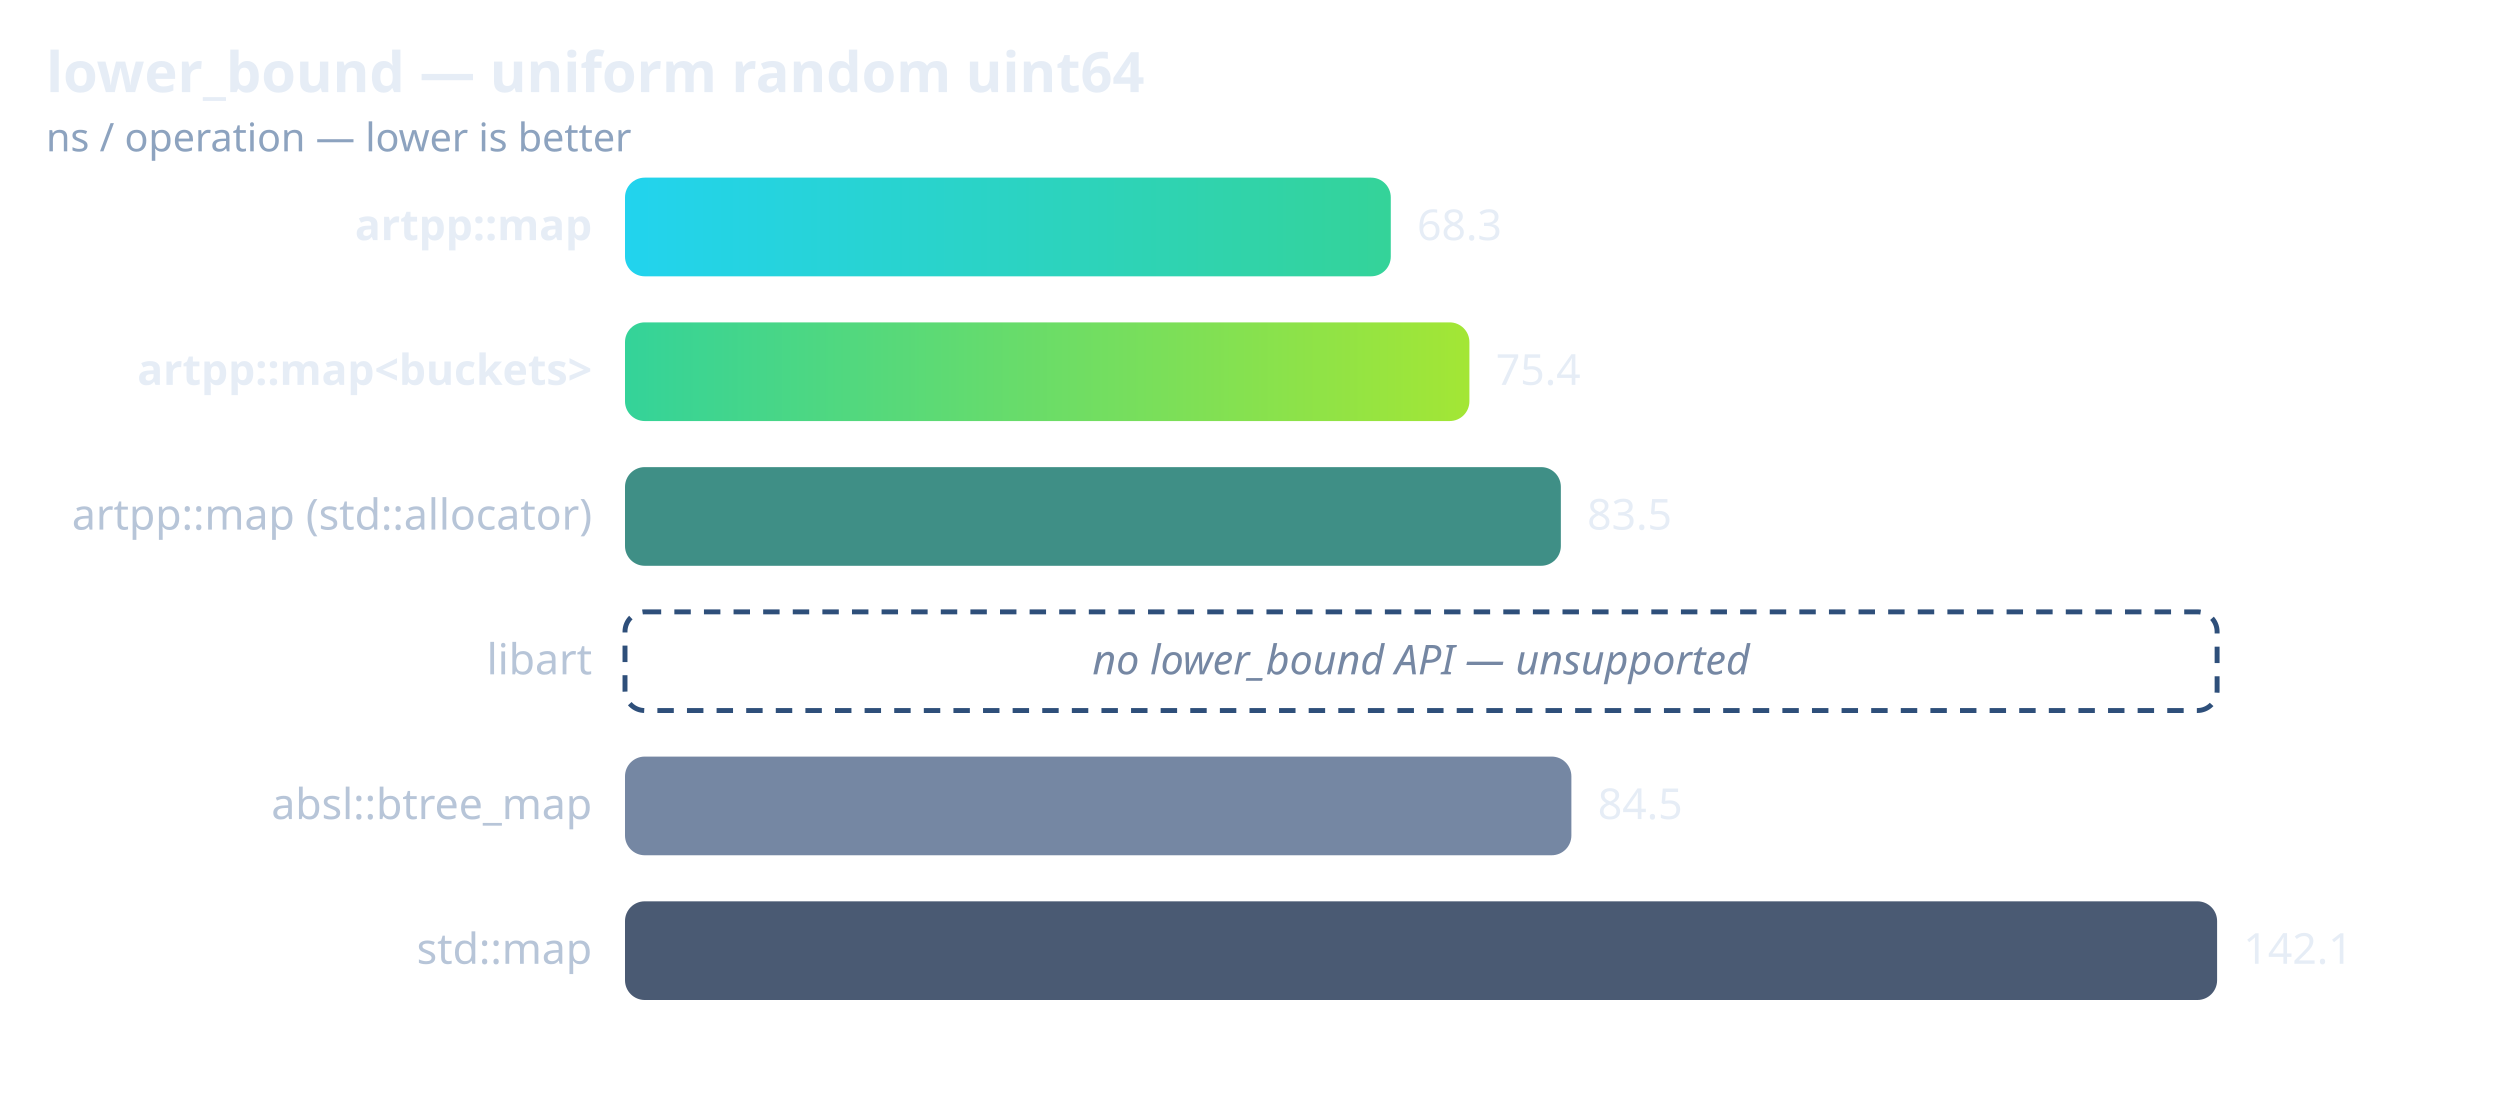
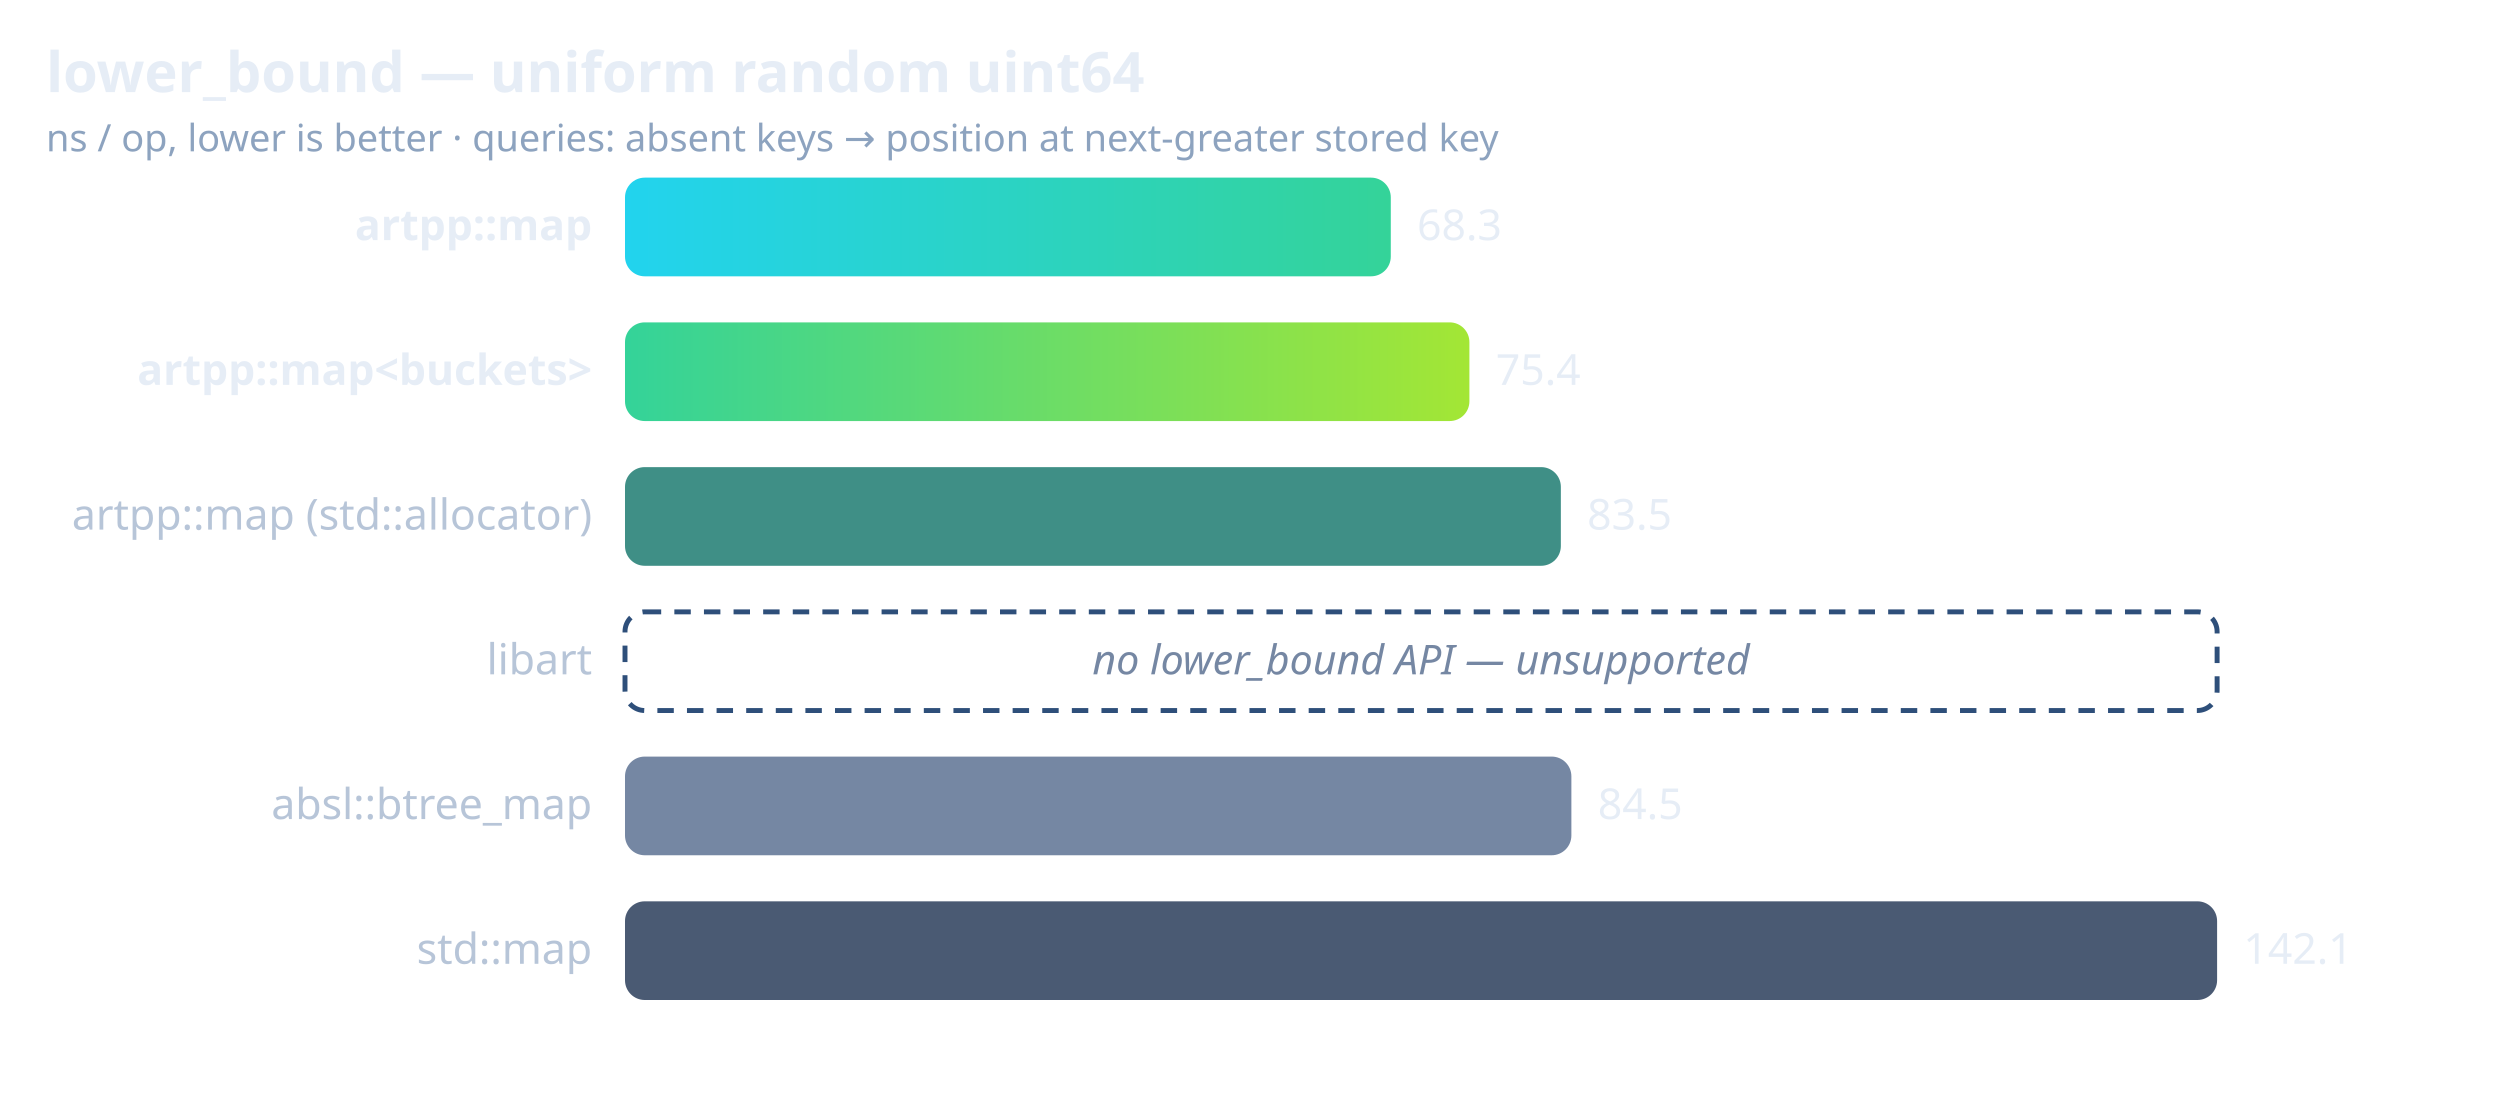
<svg xmlns="http://www.w3.org/2000/svg" viewBox="0 0 760 334" font-family="ui-sans-serif, system-ui, sans-serif" role="img" aria-label="lower_bound — uniform random uint64">
  <defs>
    <linearGradient id="hot" x1="0" y1="0" x2="1" y2="0">
      <stop offset="0" stop-color="#22d3ee" />
      <stop offset="1" stop-color="#34d399" />
    </linearGradient>
    <linearGradient id="hot2" x1="0" y1="0" x2="1" y2="0">
      <stop offset="0" stop-color="#34d399" />
      <stop offset="1" stop-color="#a3e635" />
    </linearGradient>
  </defs>
  <text x="14" y="28" font-size="17" font-weight="600" fill="#e6edf6">lower_bound — uniform random uint64</text>
-   <text x="14" y="46" font-size="12" fill="#8da3bf">ns / operation — lower is better</text>
+   <text x="14" y="46" font-size="11.5" fill="#8da3bf">ns / op, lower is better · queries: absent keys → position at next-greater stored key</text>
  <text x="180" y="73.0" font-size="13" font-weight="600" fill="#e6edf6" text-anchor="end">artpp::map</text>
  <rect x="190" y="54" width="232.8" height="30" rx="6" fill="url(#hot)" />
  <text x="430.786" y="73.0" font-size="13" fill="#e6edf6">68.3</text>
  <text x="180" y="117.0" font-size="13" font-weight="600" fill="#e6edf6" text-anchor="end">artpp::map&lt;buckets&gt;</text>
  <rect x="190" y="98" width="256.7" height="30" rx="6" fill="url(#hot2)" />
  <text x="454.732" y="117.0" font-size="13" fill="#e6edf6">75.4</text>
  <text x="180" y="161.0" font-size="13" font-weight="400" fill="#b7c5d8" text-anchor="end">artpp::map (std::allocator)</text>
  <rect x="190" y="142" width="284.5" height="30" rx="6" fill="#3f8f86" />
  <text x="482.493" y="161.0" font-size="13" fill="#e6edf6">83.5</text>
  <text x="180" y="205.0" font-size="13" font-weight="400" fill="#b7c5d8" text-anchor="end">libart</text>
  <rect x="190" y="186" width="484" height="30" rx="6" fill="none" stroke="#2e4f7a" stroke-width="1.5" stroke-dasharray="5 4" />
  <text x="432.0" y="205.0" font-size="12.5" fill="#7587a3" text-anchor="middle" font-style="italic">no lower_bound API — unsupported</text>
  <text x="180" y="249.0" font-size="13" font-weight="400" fill="#b7c5d8" text-anchor="end">absl::btree_map</text>
  <rect x="190" y="230" width="287.7" height="30" rx="6" fill="#7587a3" />
  <text x="485.729" y="249.0" font-size="13" fill="#e6edf6">84.5</text>
  <text x="180" y="293.0" font-size="13" font-weight="400" fill="#b7c5d8" text-anchor="end">std::map</text>
  <rect x="190" y="274" width="484.0" height="30" rx="6" fill="#4a5a73" />
  <text x="682.0" y="293.0" font-size="13" fill="#e6edf6">142.1</text>
</svg>
